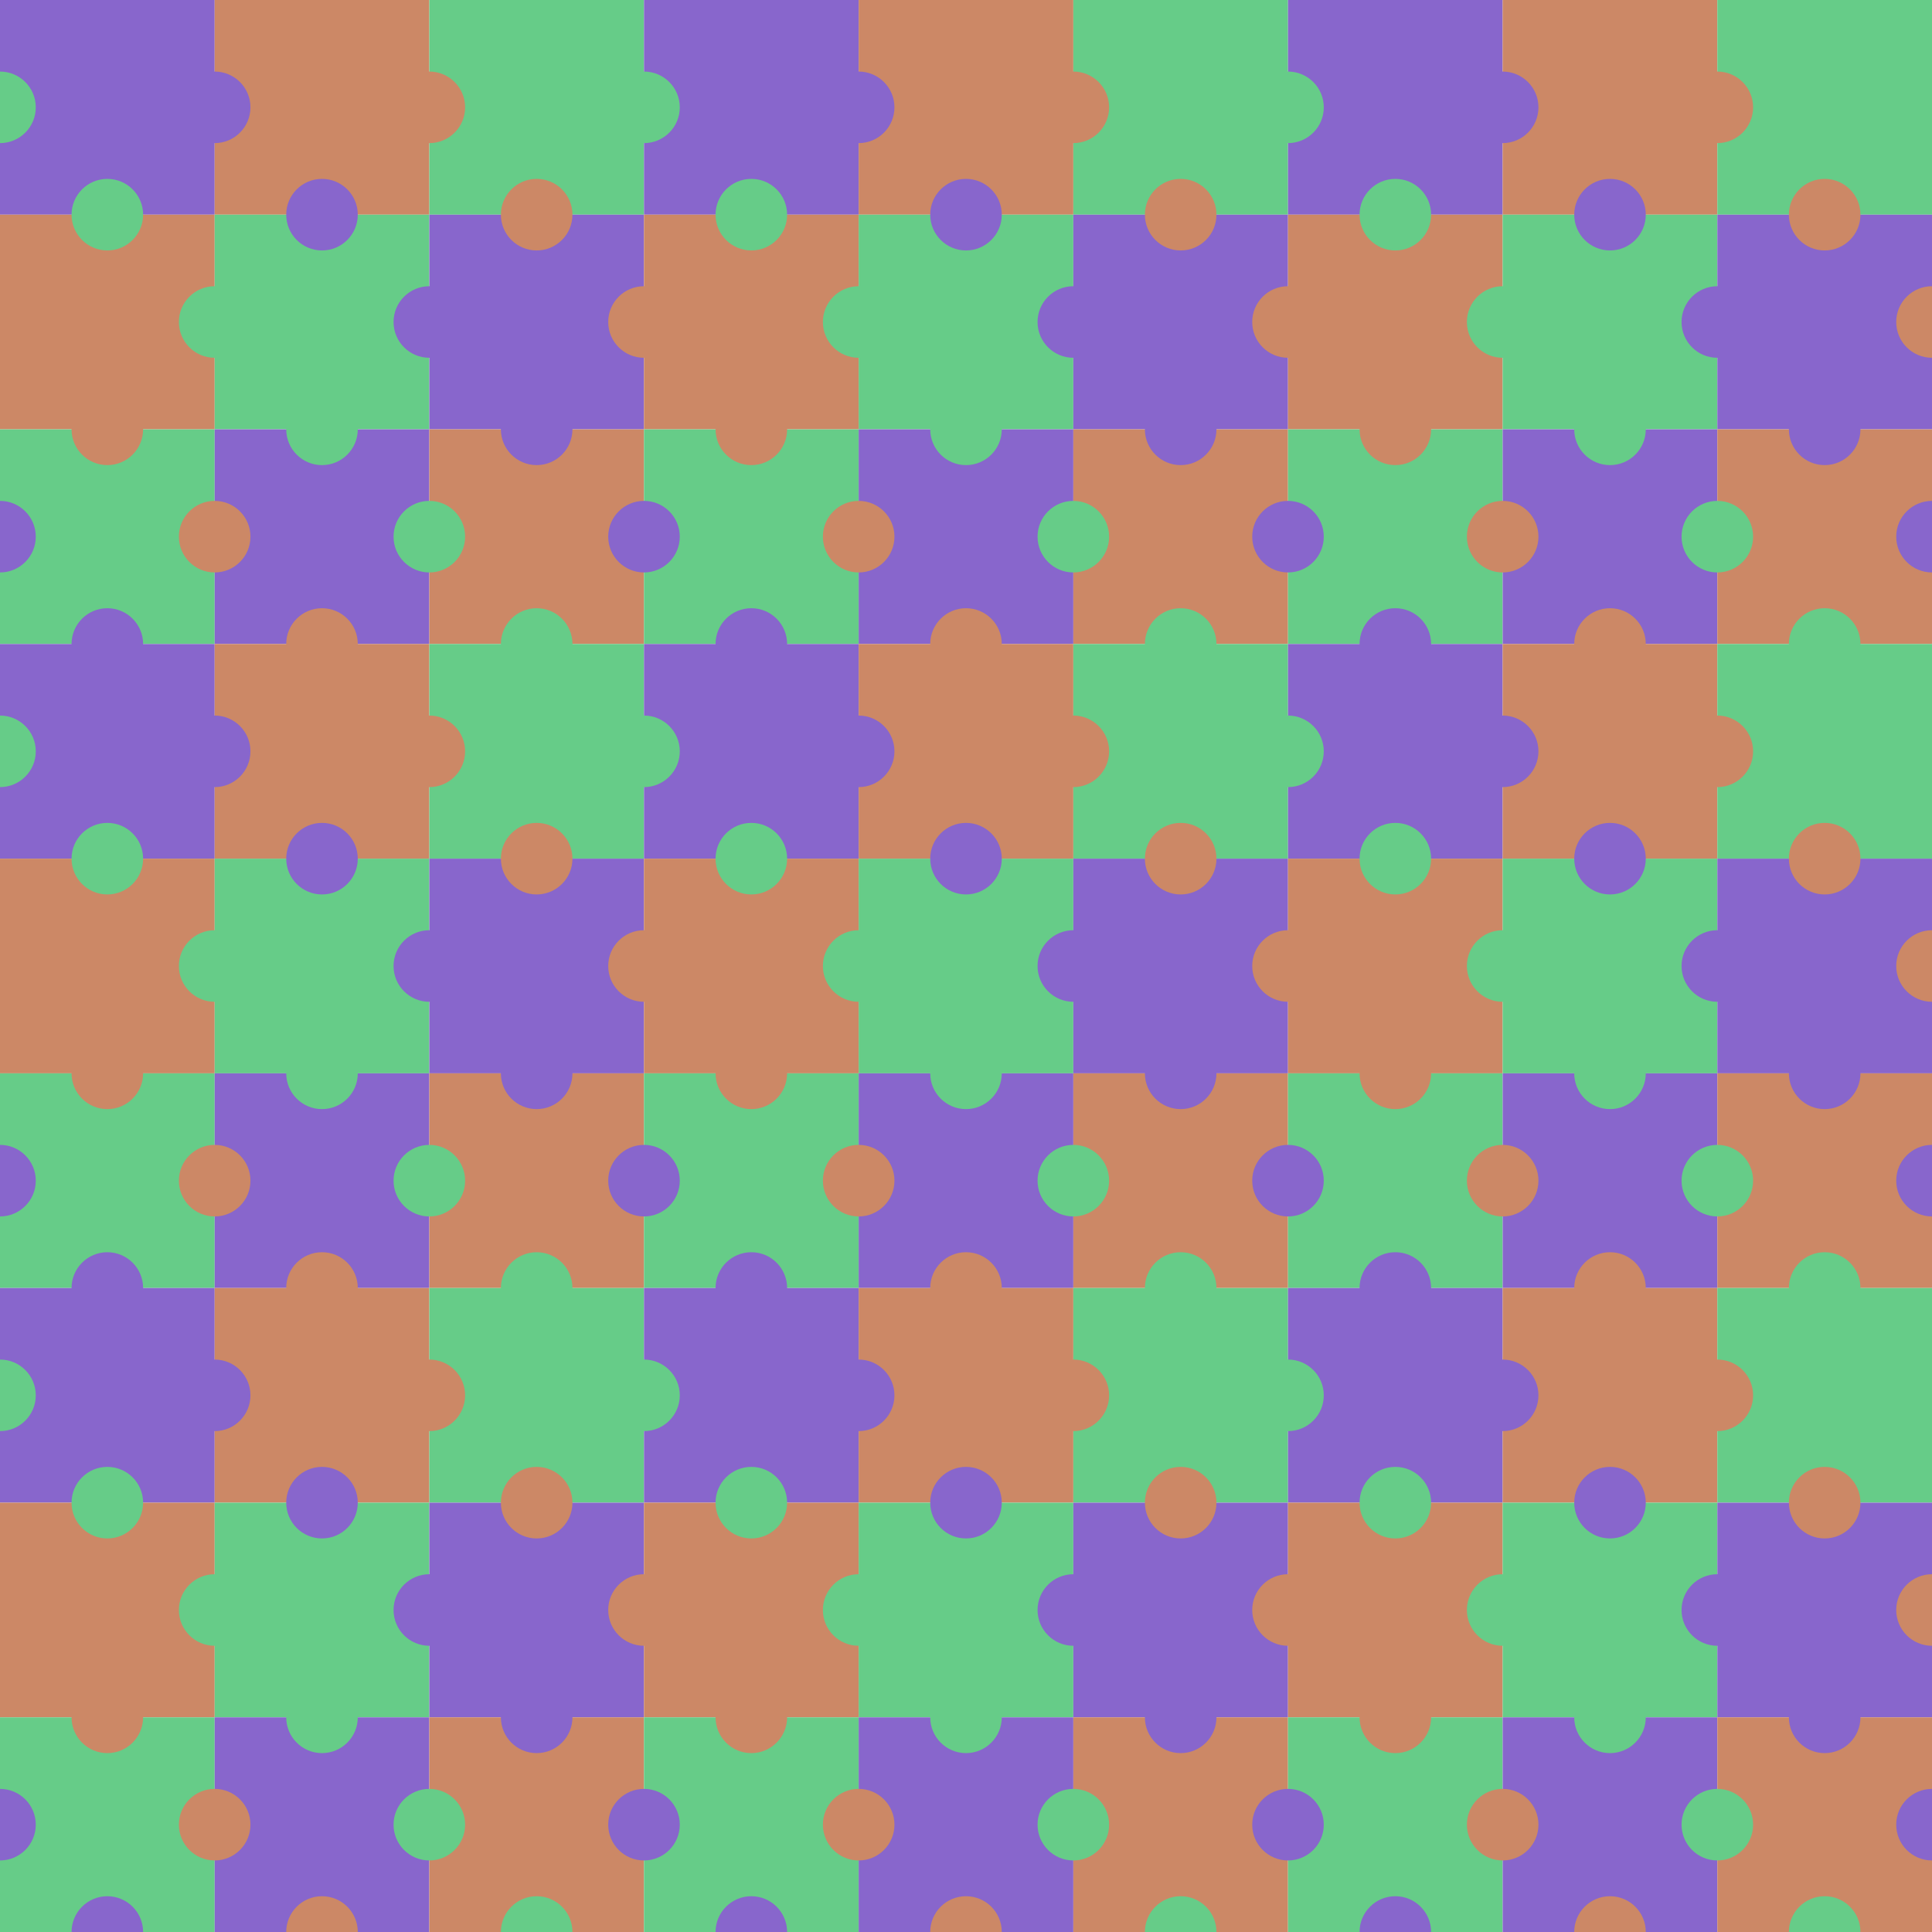
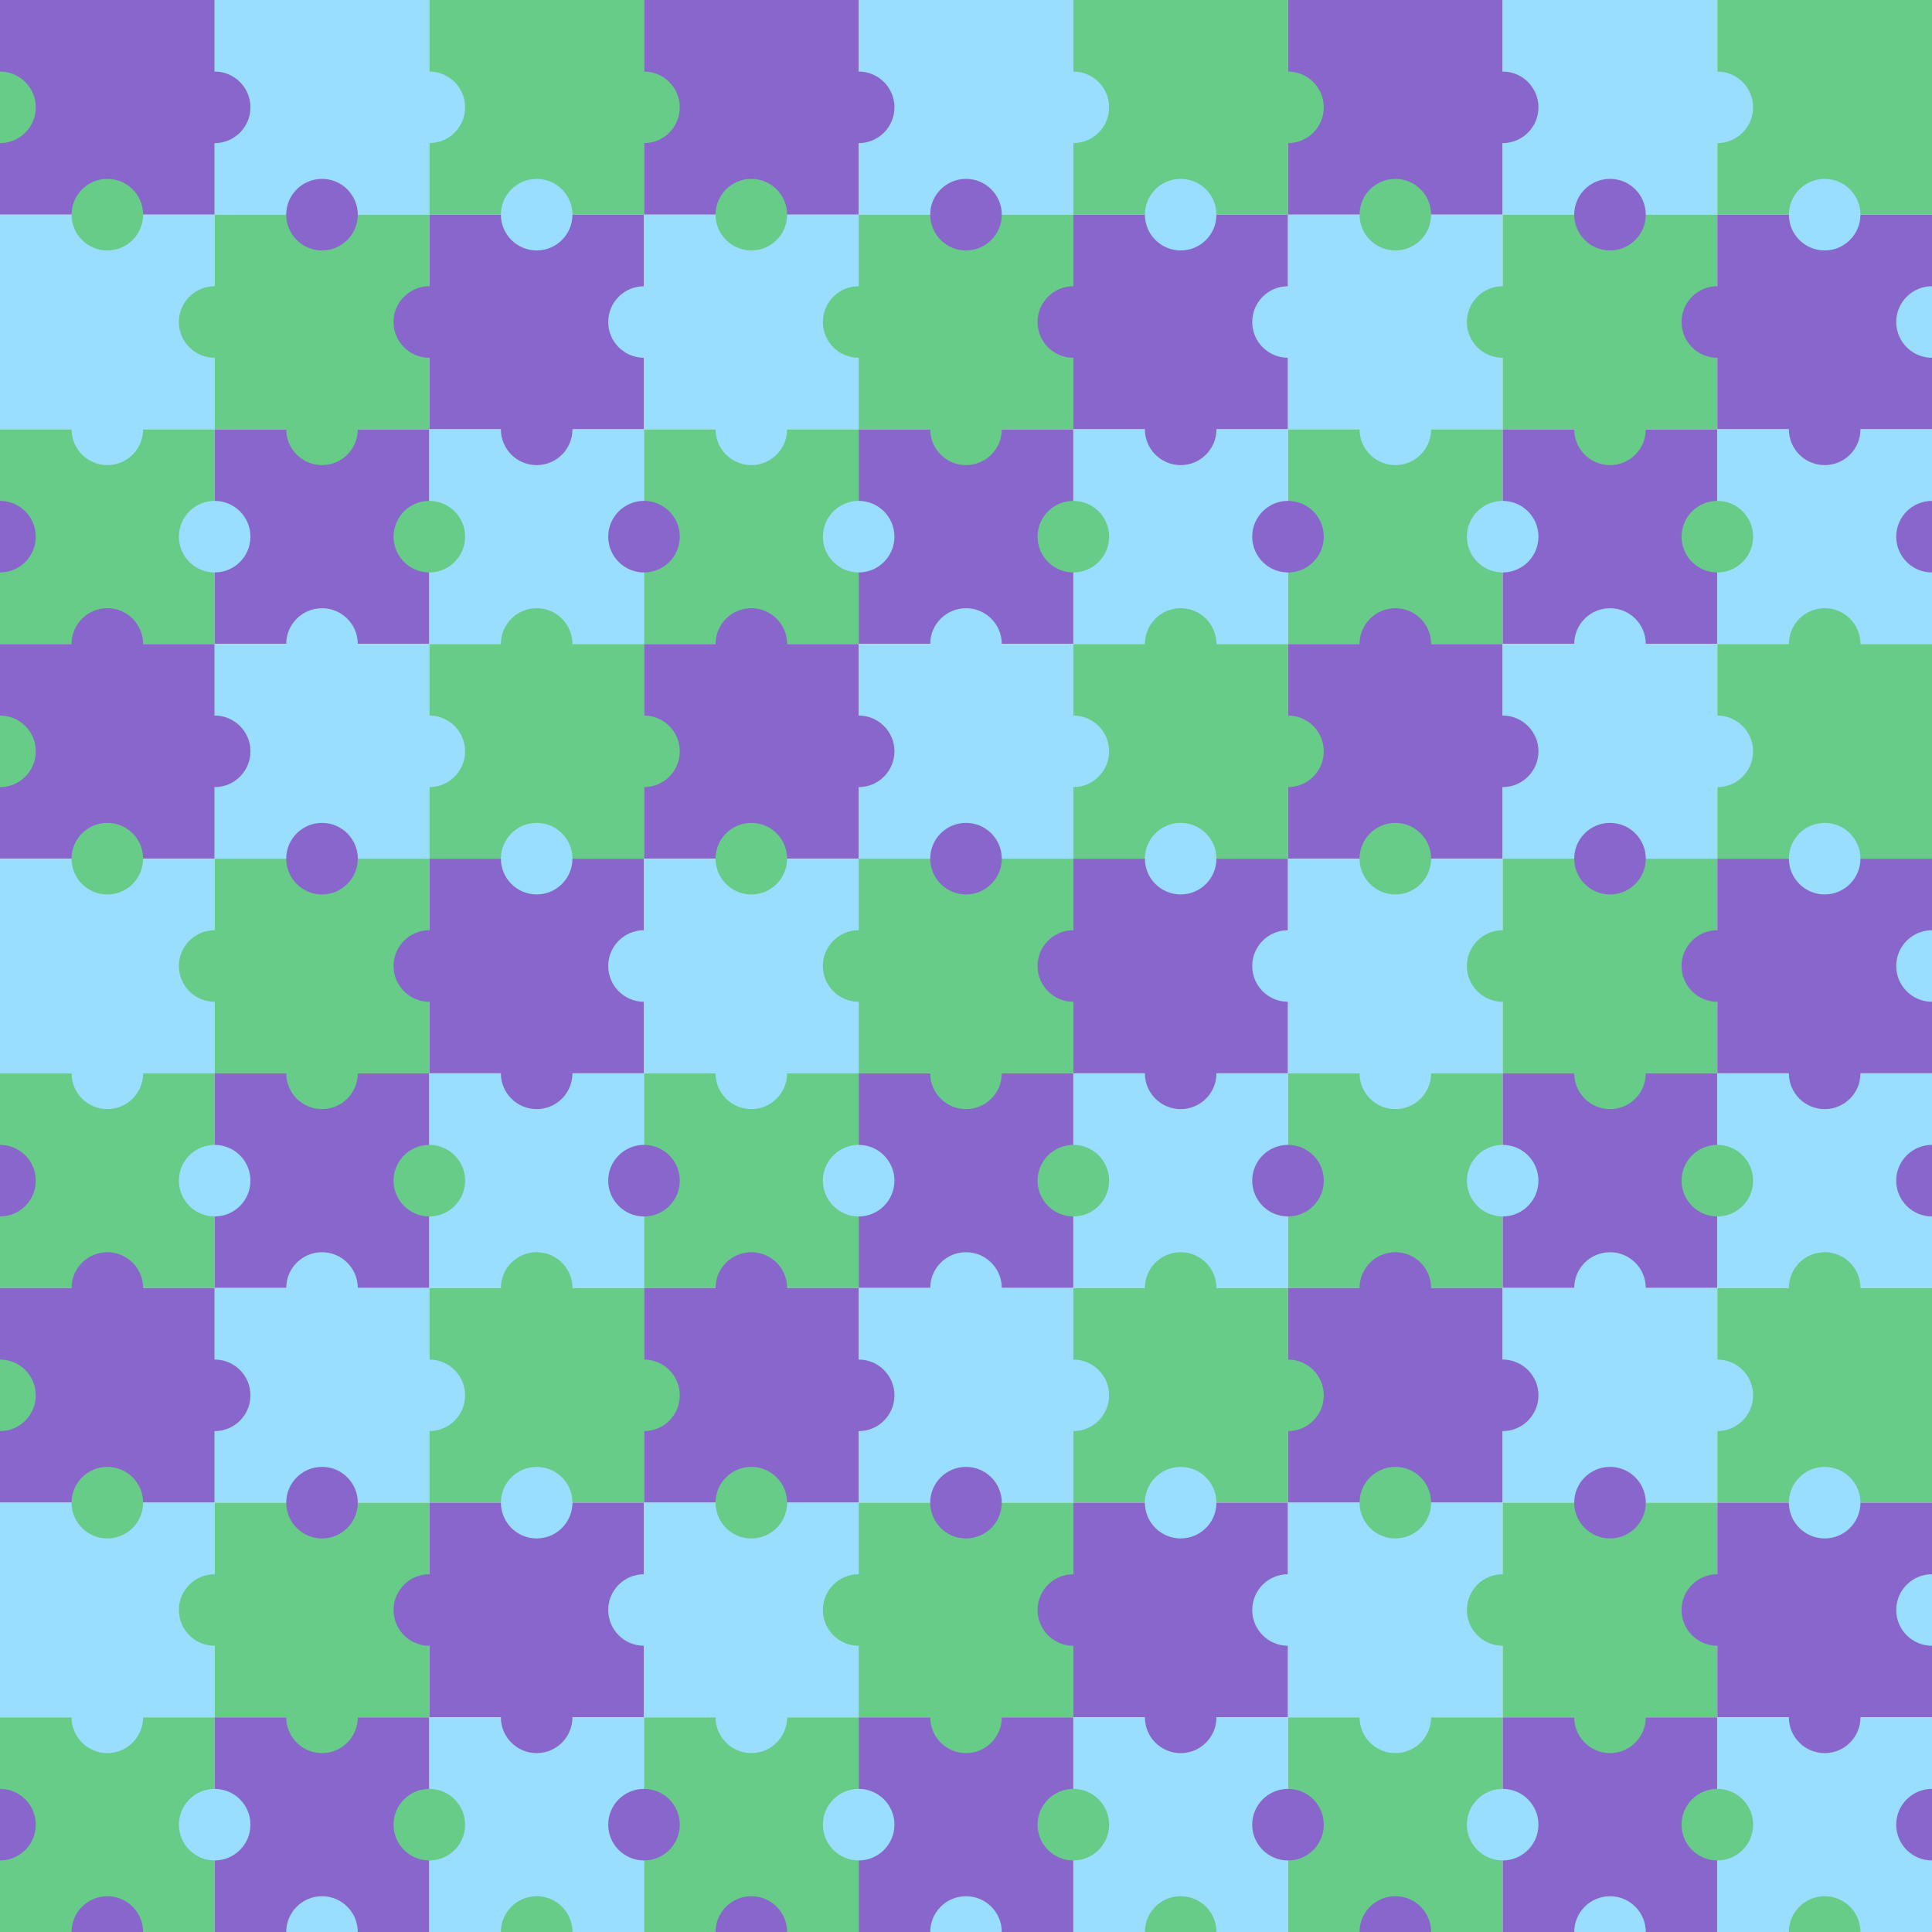
<svg height="2160" width="2160">
  <rect width="100%" height="100%" fill="white" />
  <rect x="0" y="0" width="240" height="240" rx="0" fill="#8866cc" />
-   <rect x="0" y="240" width="240" height="240" rx="0" fill="#cc8866" />
+   <rect x="0" y="240" width="240" height="240" rx="0" fill="#99ddff" />
  <rect x="0" y="480" width="240" height="240" rx="0" fill="#66cc88" />
  <rect x="0" y="720" width="240" height="240" rx="0" fill="#8866cc" />
-   <rect x="0" y="960" width="240" height="240" rx="0" fill="#cc8866" />
+   <rect x="0" y="960" width="240" height="240" rx="0" fill="#99ddff" />
  <rect x="0" y="1200" width="240" height="240" rx="0" fill="#66cc88" />
  <rect x="0" y="1440" width="240" height="240" rx="0" fill="#8866cc" />
-   <rect x="0" y="1680" width="240" height="240" rx="0" fill="#cc8866" />
+   <rect x="0" y="1680" width="240" height="240" rx="0" fill="#99ddff" />
  <rect x="0" y="1920" width="240" height="240" rx="0" fill="#66cc88" />
-   <rect x="240" y="0" width="240" height="240" rx="0" fill="#cc8866" />
+   <rect x="240" y="0" width="240" height="240" rx="0" fill="#99ddff" />
  <rect x="240" y="240" width="240" height="240" rx="0" fill="#66cc88" />
  <rect x="240" y="480" width="240" height="240" rx="0" fill="#8866cc" />
-   <rect x="240" y="720" width="240" height="240" rx="0" fill="#cc8866" />
+   <rect x="240" y="720" width="240" height="240" rx="0" fill="#99ddff" />
  <rect x="240" y="960" width="240" height="240" rx="0" fill="#66cc88" />
  <rect x="240" y="1200" width="240" height="240" rx="0" fill="#8866cc" />
-   <rect x="240" y="1440" width="240" height="240" rx="0" fill="#cc8866" />
+   <rect x="240" y="1440" width="240" height="240" rx="0" fill="#99ddff" />
  <rect x="240" y="1680" width="240" height="240" rx="0" fill="#66cc88" />
  <rect x="240" y="1920" width="240" height="240" rx="0" fill="#8866cc" />
  <rect x="480" y="0" width="240" height="240" rx="0" fill="#66cc88" />
  <rect x="480" y="240" width="240" height="240" rx="0" fill="#8866cc" />
-   <rect x="480" y="480" width="240" height="240" rx="0" fill="#cc8866" />
+   <rect x="480" y="480" width="240" height="240" rx="0" fill="#99ddff" />
  <rect x="480" y="720" width="240" height="240" rx="0" fill="#66cc88" />
  <rect x="480" y="960" width="240" height="240" rx="0" fill="#8866cc" />
-   <rect x="480" y="1200" width="240" height="240" rx="0" fill="#cc8866" />
+   <rect x="480" y="1200" width="240" height="240" rx="0" fill="#99ddff" />
  <rect x="480" y="1440" width="240" height="240" rx="0" fill="#66cc88" />
  <rect x="480" y="1680" width="240" height="240" rx="0" fill="#8866cc" />
-   <rect x="480" y="1920" width="240" height="240" rx="0" fill="#cc8866" />
+   <rect x="480" y="1920" width="240" height="240" rx="0" fill="#99ddff" />
  <rect x="720" y="0" width="240" height="240" rx="0" fill="#8866cc" />
-   <rect x="720" y="240" width="240" height="240" rx="0" fill="#cc8866" />
+   <rect x="720" y="240" width="240" height="240" rx="0" fill="#99ddff" />
  <rect x="720" y="480" width="240" height="240" rx="0" fill="#66cc88" />
  <rect x="720" y="720" width="240" height="240" rx="0" fill="#8866cc" />
-   <rect x="720" y="960" width="240" height="240" rx="0" fill="#cc8866" />
+   <rect x="720" y="960" width="240" height="240" rx="0" fill="#99ddff" />
  <rect x="720" y="1200" width="240" height="240" rx="0" fill="#66cc88" />
  <rect x="720" y="1440" width="240" height="240" rx="0" fill="#8866cc" />
-   <rect x="720" y="1680" width="240" height="240" rx="0" fill="#cc8866" />
+   <rect x="720" y="1680" width="240" height="240" rx="0" fill="#99ddff" />
  <rect x="720" y="1920" width="240" height="240" rx="0" fill="#66cc88" />
-   <rect x="960" y="0" width="240" height="240" rx="0" fill="#cc8866" />
+   <rect x="960" y="0" width="240" height="240" rx="0" fill="#99ddff" />
  <rect x="960" y="240" width="240" height="240" rx="0" fill="#66cc88" />
  <rect x="960" y="480" width="240" height="240" rx="0" fill="#8866cc" />
-   <rect x="960" y="720" width="240" height="240" rx="0" fill="#cc8866" />
+   <rect x="960" y="720" width="240" height="240" rx="0" fill="#99ddff" />
  <rect x="960" y="960" width="240" height="240" rx="0" fill="#66cc88" />
  <rect x="960" y="1200" width="240" height="240" rx="0" fill="#8866cc" />
-   <rect x="960" y="1440" width="240" height="240" rx="0" fill="#cc8866" />
+   <rect x="960" y="1440" width="240" height="240" rx="0" fill="#99ddff" />
  <rect x="960" y="1680" width="240" height="240" rx="0" fill="#66cc88" />
  <rect x="960" y="1920" width="240" height="240" rx="0" fill="#8866cc" />
  <rect x="1200" y="0" width="240" height="240" rx="0" fill="#66cc88" />
  <rect x="1200" y="240" width="240" height="240" rx="0" fill="#8866cc" />
-   <rect x="1200" y="480" width="240" height="240" rx="0" fill="#cc8866" />
+   <rect x="1200" y="480" width="240" height="240" rx="0" fill="#99ddff" />
  <rect x="1200" y="720" width="240" height="240" rx="0" fill="#66cc88" />
  <rect x="1200" y="960" width="240" height="240" rx="0" fill="#8866cc" />
-   <rect x="1200" y="1200" width="240" height="240" rx="0" fill="#cc8866" />
+   <rect x="1200" y="1200" width="240" height="240" rx="0" fill="#99ddff" />
  <rect x="1200" y="1440" width="240" height="240" rx="0" fill="#66cc88" />
  <rect x="1200" y="1680" width="240" height="240" rx="0" fill="#8866cc" />
-   <rect x="1200" y="1920" width="240" height="240" rx="0" fill="#cc8866" />
+   <rect x="1200" y="1920" width="240" height="240" rx="0" fill="#99ddff" />
  <rect x="1440" y="0" width="240" height="240" rx="0" fill="#8866cc" />
-   <rect x="1440" y="240" width="240" height="240" rx="0" fill="#cc8866" />
+   <rect x="1440" y="240" width="240" height="240" rx="0" fill="#99ddff" />
  <rect x="1440" y="480" width="240" height="240" rx="0" fill="#66cc88" />
  <rect x="1440" y="720" width="240" height="240" rx="0" fill="#8866cc" />
-   <rect x="1440" y="960" width="240" height="240" rx="0" fill="#cc8866" />
+   <rect x="1440" y="960" width="240" height="240" rx="0" fill="#99ddff" />
  <rect x="1440" y="1200" width="240" height="240" rx="0" fill="#66cc88" />
  <rect x="1440" y="1440" width="240" height="240" rx="0" fill="#8866cc" />
-   <rect x="1440" y="1680" width="240" height="240" rx="0" fill="#cc8866" />
+   <rect x="1440" y="1680" width="240" height="240" rx="0" fill="#99ddff" />
  <rect x="1440" y="1920" width="240" height="240" rx="0" fill="#66cc88" />
-   <rect x="1680" y="0" width="240" height="240" rx="0" fill="#cc8866" />
+   <rect x="1680" y="0" width="240" height="240" rx="0" fill="#99ddff" />
  <rect x="1680" y="240" width="240" height="240" rx="0" fill="#66cc88" />
  <rect x="1680" y="480" width="240" height="240" rx="0" fill="#8866cc" />
-   <rect x="1680" y="720" width="240" height="240" rx="0" fill="#cc8866" />
+   <rect x="1680" y="720" width="240" height="240" rx="0" fill="#99ddff" />
  <rect x="1680" y="960" width="240" height="240" rx="0" fill="#66cc88" />
  <rect x="1680" y="1200" width="240" height="240" rx="0" fill="#8866cc" />
-   <rect x="1680" y="1440" width="240" height="240" rx="0" fill="#cc8866" />
+   <rect x="1680" y="1440" width="240" height="240" rx="0" fill="#99ddff" />
  <rect x="1680" y="1680" width="240" height="240" rx="0" fill="#66cc88" />
  <rect x="1680" y="1920" width="240" height="240" rx="0" fill="#8866cc" />
  <rect x="1920" y="0" width="240" height="240" rx="0" fill="#66cc88" />
  <rect x="1920" y="240" width="240" height="240" rx="0" fill="#8866cc" />
-   <rect x="1920" y="480" width="240" height="240" rx="0" fill="#cc8866" />
+   <rect x="1920" y="480" width="240" height="240" rx="0" fill="#99ddff" />
  <rect x="1920" y="720" width="240" height="240" rx="0" fill="#66cc88" />
  <rect x="1920" y="960" width="240" height="240" rx="0" fill="#8866cc" />
-   <rect x="1920" y="1200" width="240" height="240" rx="0" fill="#cc8866" />
+   <rect x="1920" y="1200" width="240" height="240" rx="0" fill="#99ddff" />
  <rect x="1920" y="1440" width="240" height="240" rx="0" fill="#66cc88" />
  <rect x="1920" y="1680" width="240" height="240" rx="0" fill="#8866cc" />
-   <rect x="1920" y="1920" width="240" height="240" rx="0" fill="#cc8866" />
+   <rect x="1920" y="1920" width="240" height="240" rx="0" fill="#99ddff" />
  <circle cx="0" cy="120" r="40" fill="#66cc88" />
-   <circle cx="0" cy="360" r="40" fill="#cc8866" />
+   <circle cx="0" cy="360" r="40" fill="#99ddff" />
  <circle cx="0" cy="600" r="40" fill="#8866cc" />
  <circle cx="0" cy="840" r="40" fill="#66cc88" />
-   <circle cx="0" cy="1080" r="40" fill="#cc8866" />
+   <circle cx="0" cy="1080" r="40" fill="#99ddff" />
  <circle cx="0" cy="1320" r="40" fill="#8866cc" />
  <circle cx="0" cy="1560" r="40" fill="#66cc88" />
-   <circle cx="0" cy="1800" r="40" fill="#cc8866" />
+   <circle cx="0" cy="1800" r="40" fill="#99ddff" />
  <circle cx="0" cy="2040" r="40" fill="#8866cc" />
  <circle cx="120" cy="0" r="40" fill="#8866cc" />
  <circle cx="120" cy="240" r="40" fill="#66cc88" />
-   <circle cx="120" cy="480" r="40" fill="#cc8866" />
+   <circle cx="120" cy="480" r="40" fill="#99ddff" />
  <circle cx="120" cy="720" r="40" fill="#8866cc" />
  <circle cx="120" cy="960" r="40" fill="#66cc88" />
-   <circle cx="120" cy="1200" r="40" fill="#cc8866" />
+   <circle cx="120" cy="1200" r="40" fill="#99ddff" />
  <circle cx="120" cy="1440" r="40" fill="#8866cc" />
  <circle cx="120" cy="1680" r="40" fill="#66cc88" />
-   <circle cx="120" cy="1920" r="40" fill="#cc8866" />
+   <circle cx="120" cy="1920" r="40" fill="#99ddff" />
  <circle cx="120" cy="2160" r="40" fill="#8866cc" />
  <circle cx="240" cy="120" r="40" fill="#8866cc" />
  <circle cx="240" cy="360" r="40" fill="#66cc88" />
-   <circle cx="240" cy="600" r="40" fill="#cc8866" />
+   <circle cx="240" cy="600" r="40" fill="#99ddff" />
  <circle cx="240" cy="840" r="40" fill="#8866cc" />
  <circle cx="240" cy="1080" r="40" fill="#66cc88" />
-   <circle cx="240" cy="1320" r="40" fill="#cc8866" />
+   <circle cx="240" cy="1320" r="40" fill="#99ddff" />
  <circle cx="240" cy="1560" r="40" fill="#8866cc" />
  <circle cx="240" cy="1800" r="40" fill="#66cc88" />
-   <circle cx="240" cy="2040" r="40" fill="#cc8866" />
-   <circle cx="360" cy="0" r="40" fill="#cc8866" />
+   <circle cx="240" cy="2040" r="40" fill="#99ddff" />
+   <circle cx="360" cy="0" r="40" fill="#99ddff" />
  <circle cx="360" cy="240" r="40" fill="#8866cc" />
  <circle cx="360" cy="480" r="40" fill="#66cc88" />
-   <circle cx="360" cy="720" r="40" fill="#cc8866" />
+   <circle cx="360" cy="720" r="40" fill="#99ddff" />
  <circle cx="360" cy="960" r="40" fill="#8866cc" />
  <circle cx="360" cy="1200" r="40" fill="#66cc88" />
-   <circle cx="360" cy="1440" r="40" fill="#cc8866" />
+   <circle cx="360" cy="1440" r="40" fill="#99ddff" />
  <circle cx="360" cy="1680" r="40" fill="#8866cc" />
  <circle cx="360" cy="1920" r="40" fill="#66cc88" />
-   <circle cx="360" cy="2160" r="40" fill="#cc8866" />
-   <circle cx="480" cy="120" r="40" fill="#cc8866" />
+   <circle cx="360" cy="2160" r="40" fill="#99ddff" />
+   <circle cx="480" cy="120" r="40" fill="#99ddff" />
  <circle cx="480" cy="360" r="40" fill="#8866cc" />
  <circle cx="480" cy="600" r="40" fill="#66cc88" />
-   <circle cx="480" cy="840" r="40" fill="#cc8866" />
+   <circle cx="480" cy="840" r="40" fill="#99ddff" />
  <circle cx="480" cy="1080" r="40" fill="#8866cc" />
  <circle cx="480" cy="1320" r="40" fill="#66cc88" />
-   <circle cx="480" cy="1560" r="40" fill="#cc8866" />
+   <circle cx="480" cy="1560" r="40" fill="#99ddff" />
  <circle cx="480" cy="1800" r="40" fill="#8866cc" />
  <circle cx="480" cy="2040" r="40" fill="#66cc88" />
  <circle cx="600" cy="0" r="40" fill="#66cc88" />
-   <circle cx="600" cy="240" r="40" fill="#cc8866" />
+   <circle cx="600" cy="240" r="40" fill="#99ddff" />
  <circle cx="600" cy="480" r="40" fill="#8866cc" />
  <circle cx="600" cy="720" r="40" fill="#66cc88" />
-   <circle cx="600" cy="960" r="40" fill="#cc8866" />
+   <circle cx="600" cy="960" r="40" fill="#99ddff" />
  <circle cx="600" cy="1200" r="40" fill="#8866cc" />
  <circle cx="600" cy="1440" r="40" fill="#66cc88" />
-   <circle cx="600" cy="1680" r="40" fill="#cc8866" />
+   <circle cx="600" cy="1680" r="40" fill="#99ddff" />
  <circle cx="600" cy="1920" r="40" fill="#8866cc" />
  <circle cx="600" cy="2160" r="40" fill="#66cc88" />
  <circle cx="720" cy="120" r="40" fill="#66cc88" />
-   <circle cx="720" cy="360" r="40" fill="#cc8866" />
+   <circle cx="720" cy="360" r="40" fill="#99ddff" />
  <circle cx="720" cy="600" r="40" fill="#8866cc" />
  <circle cx="720" cy="840" r="40" fill="#66cc88" />
-   <circle cx="720" cy="1080" r="40" fill="#cc8866" />
+   <circle cx="720" cy="1080" r="40" fill="#99ddff" />
  <circle cx="720" cy="1320" r="40" fill="#8866cc" />
  <circle cx="720" cy="1560" r="40" fill="#66cc88" />
-   <circle cx="720" cy="1800" r="40" fill="#cc8866" />
+   <circle cx="720" cy="1800" r="40" fill="#99ddff" />
  <circle cx="720" cy="2040" r="40" fill="#8866cc" />
  <circle cx="840" cy="0" r="40" fill="#8866cc" />
  <circle cx="840" cy="240" r="40" fill="#66cc88" />
-   <circle cx="840" cy="480" r="40" fill="#cc8866" />
+   <circle cx="840" cy="480" r="40" fill="#99ddff" />
  <circle cx="840" cy="720" r="40" fill="#8866cc" />
  <circle cx="840" cy="960" r="40" fill="#66cc88" />
-   <circle cx="840" cy="1200" r="40" fill="#cc8866" />
+   <circle cx="840" cy="1200" r="40" fill="#99ddff" />
  <circle cx="840" cy="1440" r="40" fill="#8866cc" />
  <circle cx="840" cy="1680" r="40" fill="#66cc88" />
-   <circle cx="840" cy="1920" r="40" fill="#cc8866" />
+   <circle cx="840" cy="1920" r="40" fill="#99ddff" />
  <circle cx="840" cy="2160" r="40" fill="#8866cc" />
  <circle cx="960" cy="120" r="40" fill="#8866cc" />
  <circle cx="960" cy="360" r="40" fill="#66cc88" />
-   <circle cx="960" cy="600" r="40" fill="#cc8866" />
+   <circle cx="960" cy="600" r="40" fill="#99ddff" />
  <circle cx="960" cy="840" r="40" fill="#8866cc" />
  <circle cx="960" cy="1080" r="40" fill="#66cc88" />
-   <circle cx="960" cy="1320" r="40" fill="#cc8866" />
+   <circle cx="960" cy="1320" r="40" fill="#99ddff" />
  <circle cx="960" cy="1560" r="40" fill="#8866cc" />
  <circle cx="960" cy="1800" r="40" fill="#66cc88" />
-   <circle cx="960" cy="2040" r="40" fill="#cc8866" />
-   <circle cx="1080" cy="0" r="40" fill="#cc8866" />
+   <circle cx="960" cy="2040" r="40" fill="#99ddff" />
+   <circle cx="1080" cy="0" r="40" fill="#99ddff" />
  <circle cx="1080" cy="240" r="40" fill="#8866cc" />
  <circle cx="1080" cy="480" r="40" fill="#66cc88" />
-   <circle cx="1080" cy="720" r="40" fill="#cc8866" />
+   <circle cx="1080" cy="720" r="40" fill="#99ddff" />
  <circle cx="1080" cy="960" r="40" fill="#8866cc" />
  <circle cx="1080" cy="1200" r="40" fill="#66cc88" />
-   <circle cx="1080" cy="1440" r="40" fill="#cc8866" />
+   <circle cx="1080" cy="1440" r="40" fill="#99ddff" />
  <circle cx="1080" cy="1680" r="40" fill="#8866cc" />
  <circle cx="1080" cy="1920" r="40" fill="#66cc88" />
-   <circle cx="1080" cy="2160" r="40" fill="#cc8866" />
-   <circle cx="1200" cy="120" r="40" fill="#cc8866" />
+   <circle cx="1080" cy="2160" r="40" fill="#99ddff" />
+   <circle cx="1200" cy="120" r="40" fill="#99ddff" />
  <circle cx="1200" cy="360" r="40" fill="#8866cc" />
  <circle cx="1200" cy="600" r="40" fill="#66cc88" />
-   <circle cx="1200" cy="840" r="40" fill="#cc8866" />
+   <circle cx="1200" cy="840" r="40" fill="#99ddff" />
  <circle cx="1200" cy="1080" r="40" fill="#8866cc" />
  <circle cx="1200" cy="1320" r="40" fill="#66cc88" />
-   <circle cx="1200" cy="1560" r="40" fill="#cc8866" />
+   <circle cx="1200" cy="1560" r="40" fill="#99ddff" />
  <circle cx="1200" cy="1800" r="40" fill="#8866cc" />
  <circle cx="1200" cy="2040" r="40" fill="#66cc88" />
  <circle cx="1320" cy="0" r="40" fill="#66cc88" />
-   <circle cx="1320" cy="240" r="40" fill="#cc8866" />
+   <circle cx="1320" cy="240" r="40" fill="#99ddff" />
  <circle cx="1320" cy="480" r="40" fill="#8866cc" />
  <circle cx="1320" cy="720" r="40" fill="#66cc88" />
-   <circle cx="1320" cy="960" r="40" fill="#cc8866" />
+   <circle cx="1320" cy="960" r="40" fill="#99ddff" />
  <circle cx="1320" cy="1200" r="40" fill="#8866cc" />
  <circle cx="1320" cy="1440" r="40" fill="#66cc88" />
-   <circle cx="1320" cy="1680" r="40" fill="#cc8866" />
+   <circle cx="1320" cy="1680" r="40" fill="#99ddff" />
  <circle cx="1320" cy="1920" r="40" fill="#8866cc" />
  <circle cx="1320" cy="2160" r="40" fill="#66cc88" />
  <circle cx="1440" cy="120" r="40" fill="#66cc88" />
-   <circle cx="1440" cy="360" r="40" fill="#cc8866" />
+   <circle cx="1440" cy="360" r="40" fill="#99ddff" />
  <circle cx="1440" cy="600" r="40" fill="#8866cc" />
  <circle cx="1440" cy="840" r="40" fill="#66cc88" />
-   <circle cx="1440" cy="1080" r="40" fill="#cc8866" />
+   <circle cx="1440" cy="1080" r="40" fill="#99ddff" />
  <circle cx="1440" cy="1320" r="40" fill="#8866cc" />
  <circle cx="1440" cy="1560" r="40" fill="#66cc88" />
-   <circle cx="1440" cy="1800" r="40" fill="#cc8866" />
+   <circle cx="1440" cy="1800" r="40" fill="#99ddff" />
  <circle cx="1440" cy="2040" r="40" fill="#8866cc" />
  <circle cx="1560" cy="0" r="40" fill="#8866cc" />
  <circle cx="1560" cy="240" r="40" fill="#66cc88" />
-   <circle cx="1560" cy="480" r="40" fill="#cc8866" />
+   <circle cx="1560" cy="480" r="40" fill="#99ddff" />
  <circle cx="1560" cy="720" r="40" fill="#8866cc" />
  <circle cx="1560" cy="960" r="40" fill="#66cc88" />
-   <circle cx="1560" cy="1200" r="40" fill="#cc8866" />
+   <circle cx="1560" cy="1200" r="40" fill="#99ddff" />
  <circle cx="1560" cy="1440" r="40" fill="#8866cc" />
  <circle cx="1560" cy="1680" r="40" fill="#66cc88" />
-   <circle cx="1560" cy="1920" r="40" fill="#cc8866" />
+   <circle cx="1560" cy="1920" r="40" fill="#99ddff" />
  <circle cx="1560" cy="2160" r="40" fill="#8866cc" />
  <circle cx="1680" cy="120" r="40" fill="#8866cc" />
  <circle cx="1680" cy="360" r="40" fill="#66cc88" />
-   <circle cx="1680" cy="600" r="40" fill="#cc8866" />
+   <circle cx="1680" cy="600" r="40" fill="#99ddff" />
  <circle cx="1680" cy="840" r="40" fill="#8866cc" />
  <circle cx="1680" cy="1080" r="40" fill="#66cc88" />
-   <circle cx="1680" cy="1320" r="40" fill="#cc8866" />
+   <circle cx="1680" cy="1320" r="40" fill="#99ddff" />
  <circle cx="1680" cy="1560" r="40" fill="#8866cc" />
  <circle cx="1680" cy="1800" r="40" fill="#66cc88" />
-   <circle cx="1680" cy="2040" r="40" fill="#cc8866" />
-   <circle cx="1800" cy="0" r="40" fill="#cc8866" />
+   <circle cx="1680" cy="2040" r="40" fill="#99ddff" />
+   <circle cx="1800" cy="0" r="40" fill="#99ddff" />
  <circle cx="1800" cy="240" r="40" fill="#8866cc" />
  <circle cx="1800" cy="480" r="40" fill="#66cc88" />
-   <circle cx="1800" cy="720" r="40" fill="#cc8866" />
+   <circle cx="1800" cy="720" r="40" fill="#99ddff" />
  <circle cx="1800" cy="960" r="40" fill="#8866cc" />
  <circle cx="1800" cy="1200" r="40" fill="#66cc88" />
-   <circle cx="1800" cy="1440" r="40" fill="#cc8866" />
+   <circle cx="1800" cy="1440" r="40" fill="#99ddff" />
  <circle cx="1800" cy="1680" r="40" fill="#8866cc" />
  <circle cx="1800" cy="1920" r="40" fill="#66cc88" />
-   <circle cx="1800" cy="2160" r="40" fill="#cc8866" />
-   <circle cx="1920" cy="120" r="40" fill="#cc8866" />
+   <circle cx="1800" cy="2160" r="40" fill="#99ddff" />
+   <circle cx="1920" cy="120" r="40" fill="#99ddff" />
  <circle cx="1920" cy="360" r="40" fill="#8866cc" />
  <circle cx="1920" cy="600" r="40" fill="#66cc88" />
-   <circle cx="1920" cy="840" r="40" fill="#cc8866" />
+   <circle cx="1920" cy="840" r="40" fill="#99ddff" />
  <circle cx="1920" cy="1080" r="40" fill="#8866cc" />
  <circle cx="1920" cy="1320" r="40" fill="#66cc88" />
-   <circle cx="1920" cy="1560" r="40" fill="#cc8866" />
+   <circle cx="1920" cy="1560" r="40" fill="#99ddff" />
  <circle cx="1920" cy="1800" r="40" fill="#8866cc" />
  <circle cx="1920" cy="2040" r="40" fill="#66cc88" />
  <circle cx="2040" cy="0" r="40" fill="#66cc88" />
-   <circle cx="2040" cy="240" r="40" fill="#cc8866" />
+   <circle cx="2040" cy="240" r="40" fill="#99ddff" />
  <circle cx="2040" cy="480" r="40" fill="#8866cc" />
  <circle cx="2040" cy="720" r="40" fill="#66cc88" />
-   <circle cx="2040" cy="960" r="40" fill="#cc8866" />
+   <circle cx="2040" cy="960" r="40" fill="#99ddff" />
  <circle cx="2040" cy="1200" r="40" fill="#8866cc" />
  <circle cx="2040" cy="1440" r="40" fill="#66cc88" />
-   <circle cx="2040" cy="1680" r="40" fill="#cc8866" />
+   <circle cx="2040" cy="1680" r="40" fill="#99ddff" />
  <circle cx="2040" cy="1920" r="40" fill="#8866cc" />
  <circle cx="2040" cy="2160" r="40" fill="#66cc88" />
  <circle cx="2160" cy="120" r="40" fill="#66cc88" />
-   <circle cx="2160" cy="360" r="40" fill="#cc8866" />
+   <circle cx="2160" cy="360" r="40" fill="#99ddff" />
  <circle cx="2160" cy="600" r="40" fill="#8866cc" />
  <circle cx="2160" cy="840" r="40" fill="#66cc88" />
-   <circle cx="2160" cy="1080" r="40" fill="#cc8866" />
+   <circle cx="2160" cy="1080" r="40" fill="#99ddff" />
  <circle cx="2160" cy="1320" r="40" fill="#8866cc" />
  <circle cx="2160" cy="1560" r="40" fill="#66cc88" />
-   <circle cx="2160" cy="1800" r="40" fill="#cc8866" />
+   <circle cx="2160" cy="1800" r="40" fill="#99ddff" />
  <circle cx="2160" cy="2040" r="40" fill="#8866cc" />
</svg>
